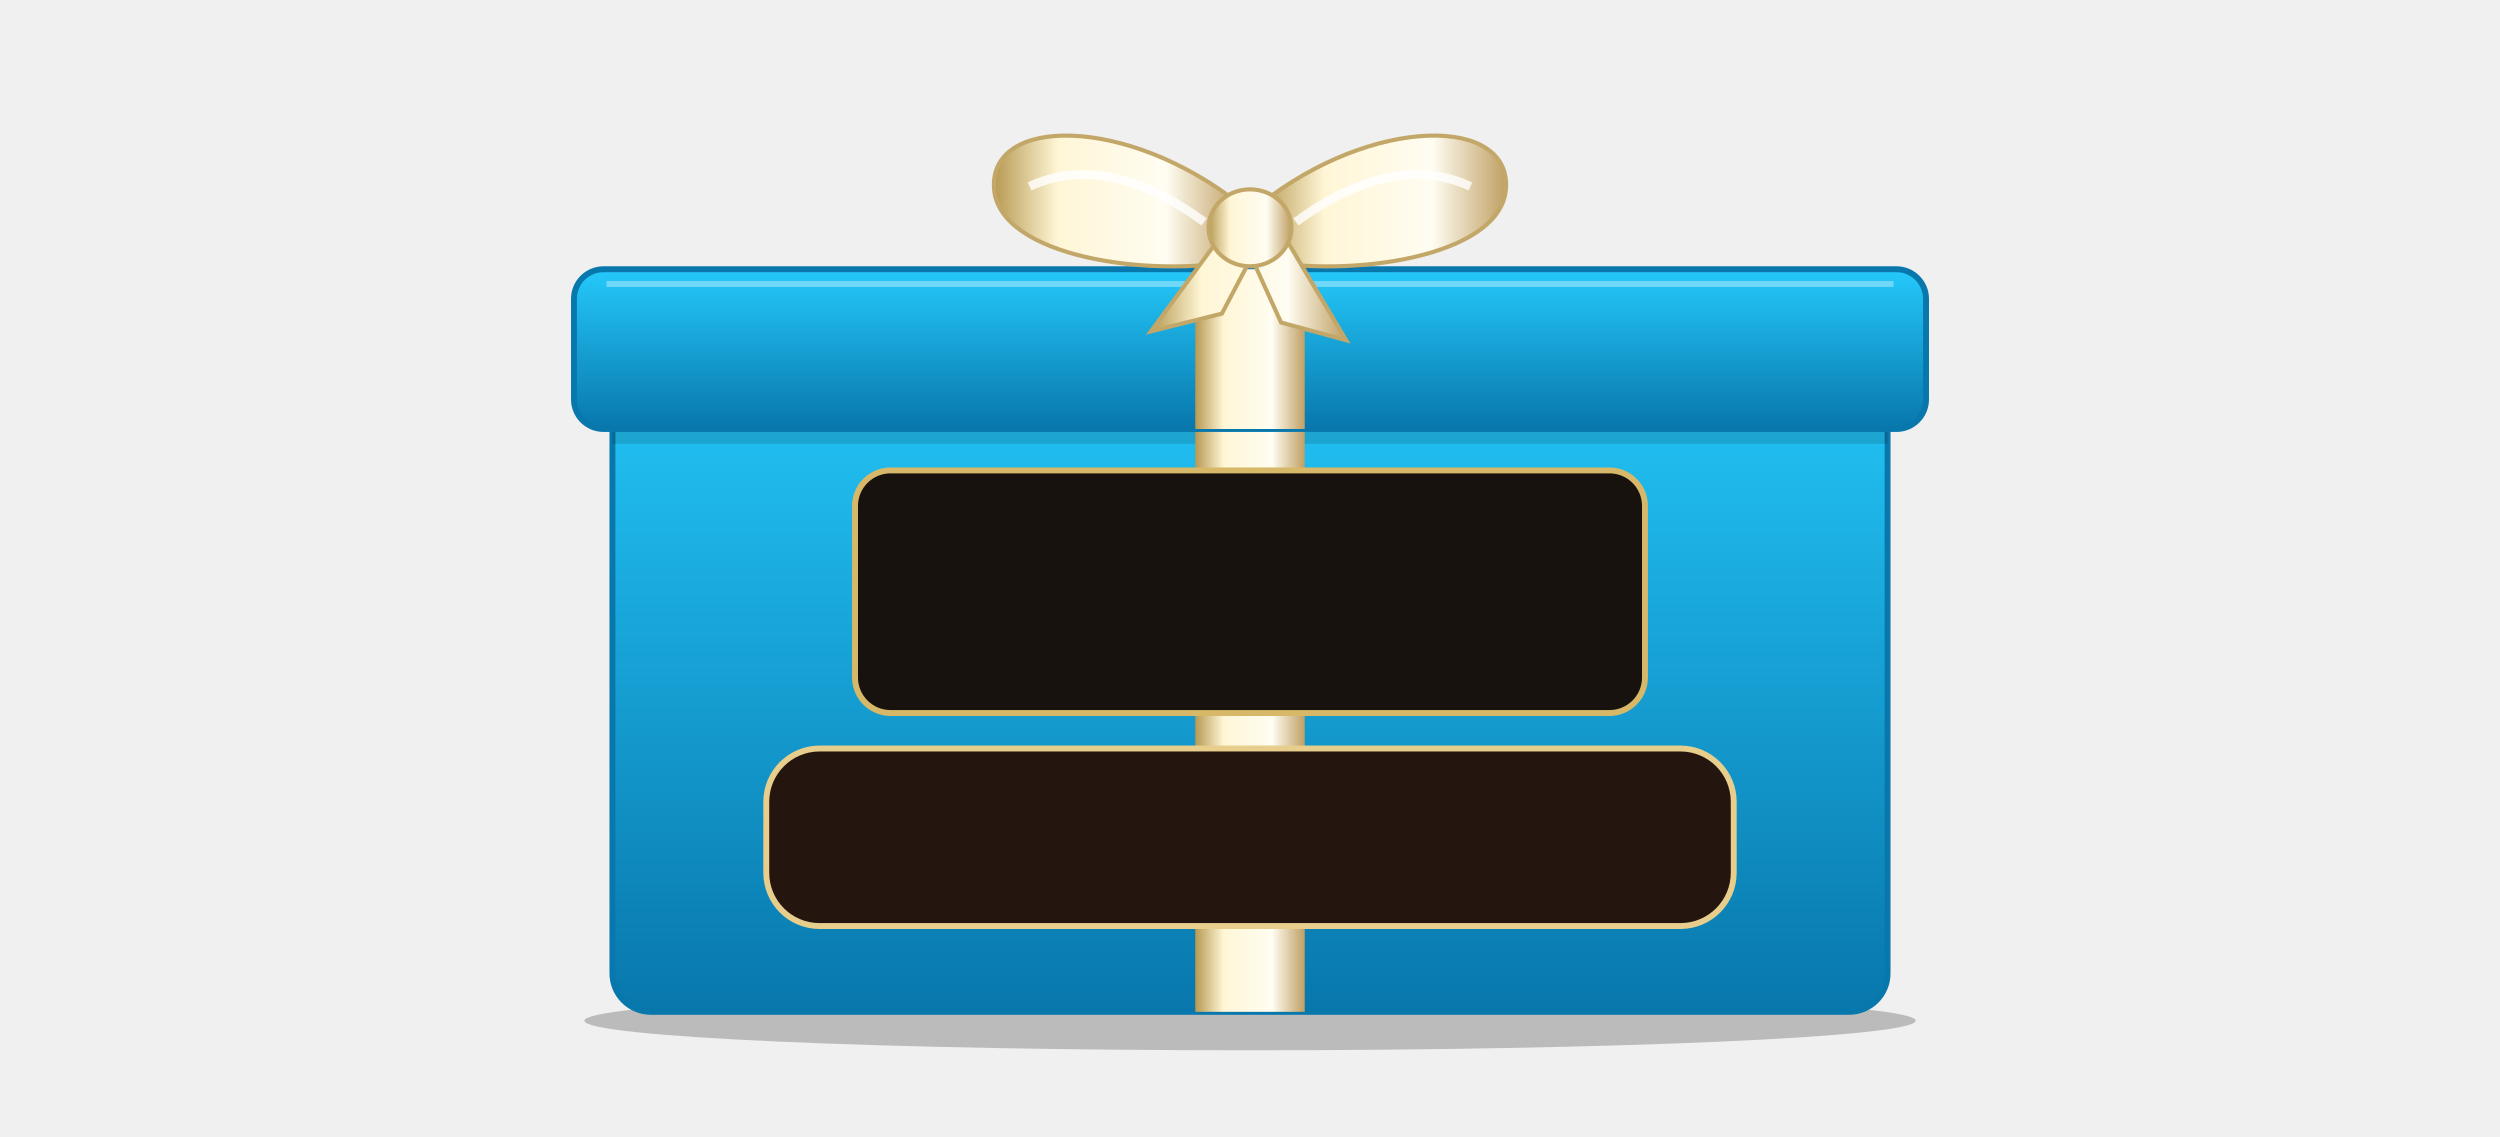
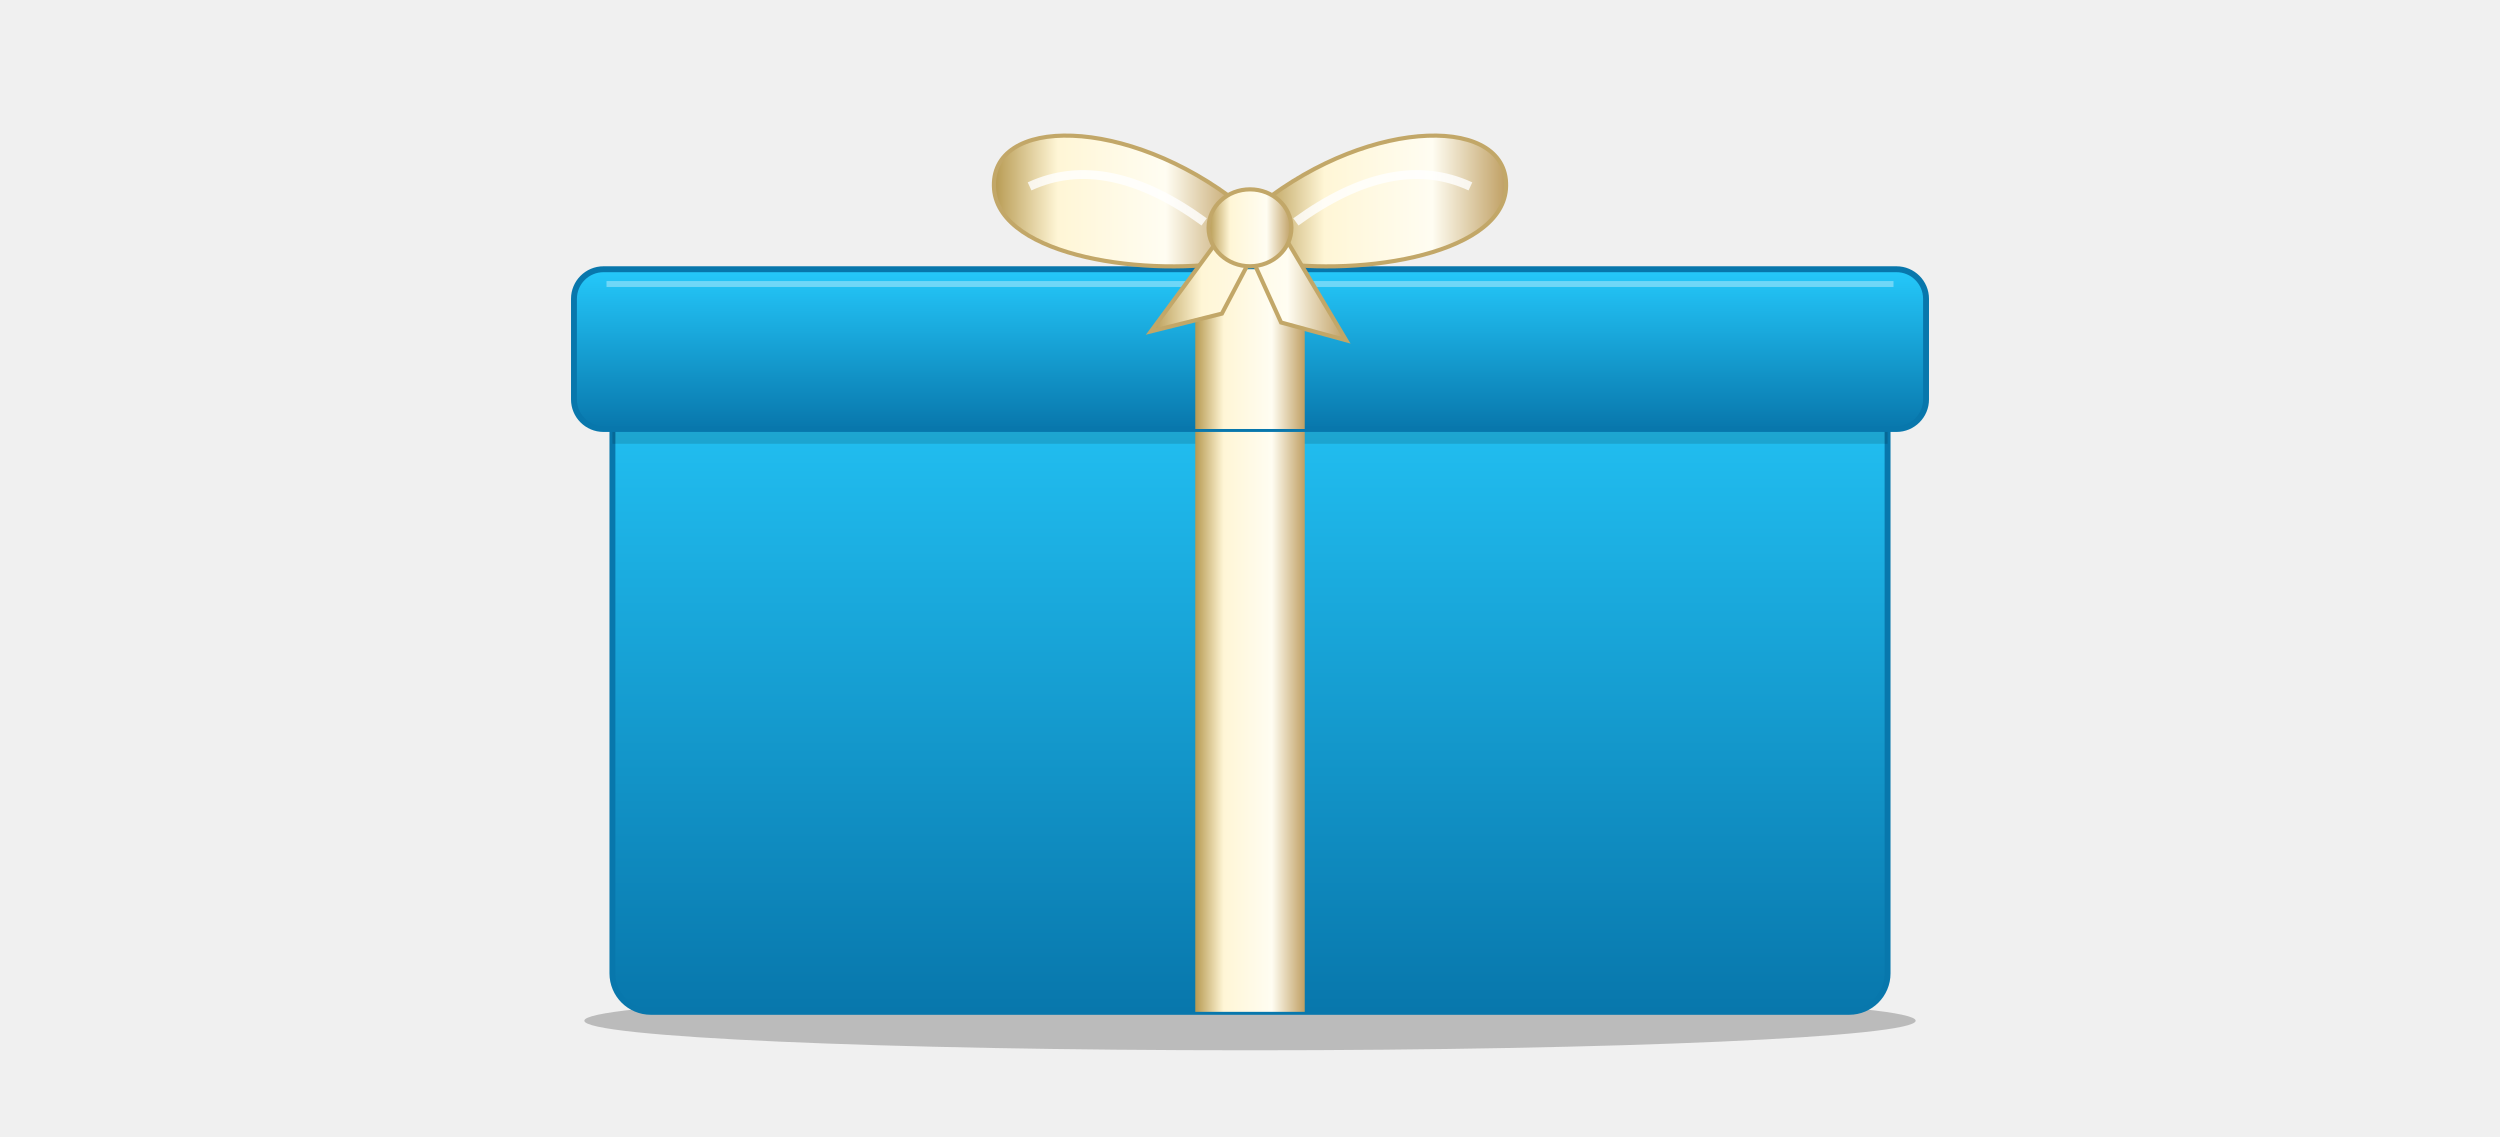
<svg xmlns="http://www.w3.org/2000/svg" width="845" height="384" viewBox="0 0 845 384">
  <defs>
    <linearGradient id="box" x2="0" y2="1">
      <stop stop-color="#25c9fb" />
      <stop offset="1" stop-color="#0877ac" />
    </linearGradient>
    <linearGradient id="ribbon">
      <stop stop-color="#b79a52" />
      <stop offset=".26" stop-color="#fff6d6" />
      <stop offset=".7" stop-color="#fffdf2" />
      <stop offset="1" stop-color="#c0a064" />
    </linearGradient>
    <linearGradient id="lid" x2="0" y2="1">
      <stop stop-color="#25c9fb" />
      <stop offset="1" stop-color="#0877ac" />
    </linearGradient>
  </defs>
  <g>
    <ellipse cx="422.5" cy="345" rx="225" ry="10" fill="#000" opacity=".22" />
    <rect x="207" y="113" width="431" height="229" rx="13" fill="url(#box)" stroke="#0877ac" stroke-width="2" />
    <path d="M207 135H638V150H207Z" fill="#000" opacity=".13" />
    <rect x="404" y="115" width="37" height="227" fill="url(#ribbon)" />
    <rect x="194" y="91" width="457" height="54" rx="10" fill="url(#lid)" stroke="#0877ac" stroke-width="2" />
    <path d="M205 96H640" stroke="#fff" opacity=".35" stroke-width="2" />
    <rect x="404" y="91" width="37" height="54" fill="url(#ribbon)" />
    <g fill="url(#ribbon)" stroke="#c2a768" stroke-width="1.4">
      <path d="M419 88C389 94 338 87 336 64C334 39 381 39 419 69Z" />
      <path d="M426 88C456 94 507 87 509 64C511 39 464 39 426 69Z" />
      <path d="M414 78L389 112L413 106L423 87L433 109L455 115L433 78Z" />
      <ellipse cx="422.5" cy="77" rx="14" ry="13" />
    </g>
    <path d="M348 63Q374 51 407 75M497 63Q471 51 438 75" fill="none" stroke="#fff" stroke-width="3" opacity=".8" />
-     <rect x="289" y="159" width="267" height="82" rx="12" fill="#17120e" stroke="#d7b868" stroke-width="2" />
-     <rect x="259" y="253" width="327" height="60" rx="18" fill="#24150f" stroke="#e7ce8d" stroke-width="2" />
  </g>
</svg>
